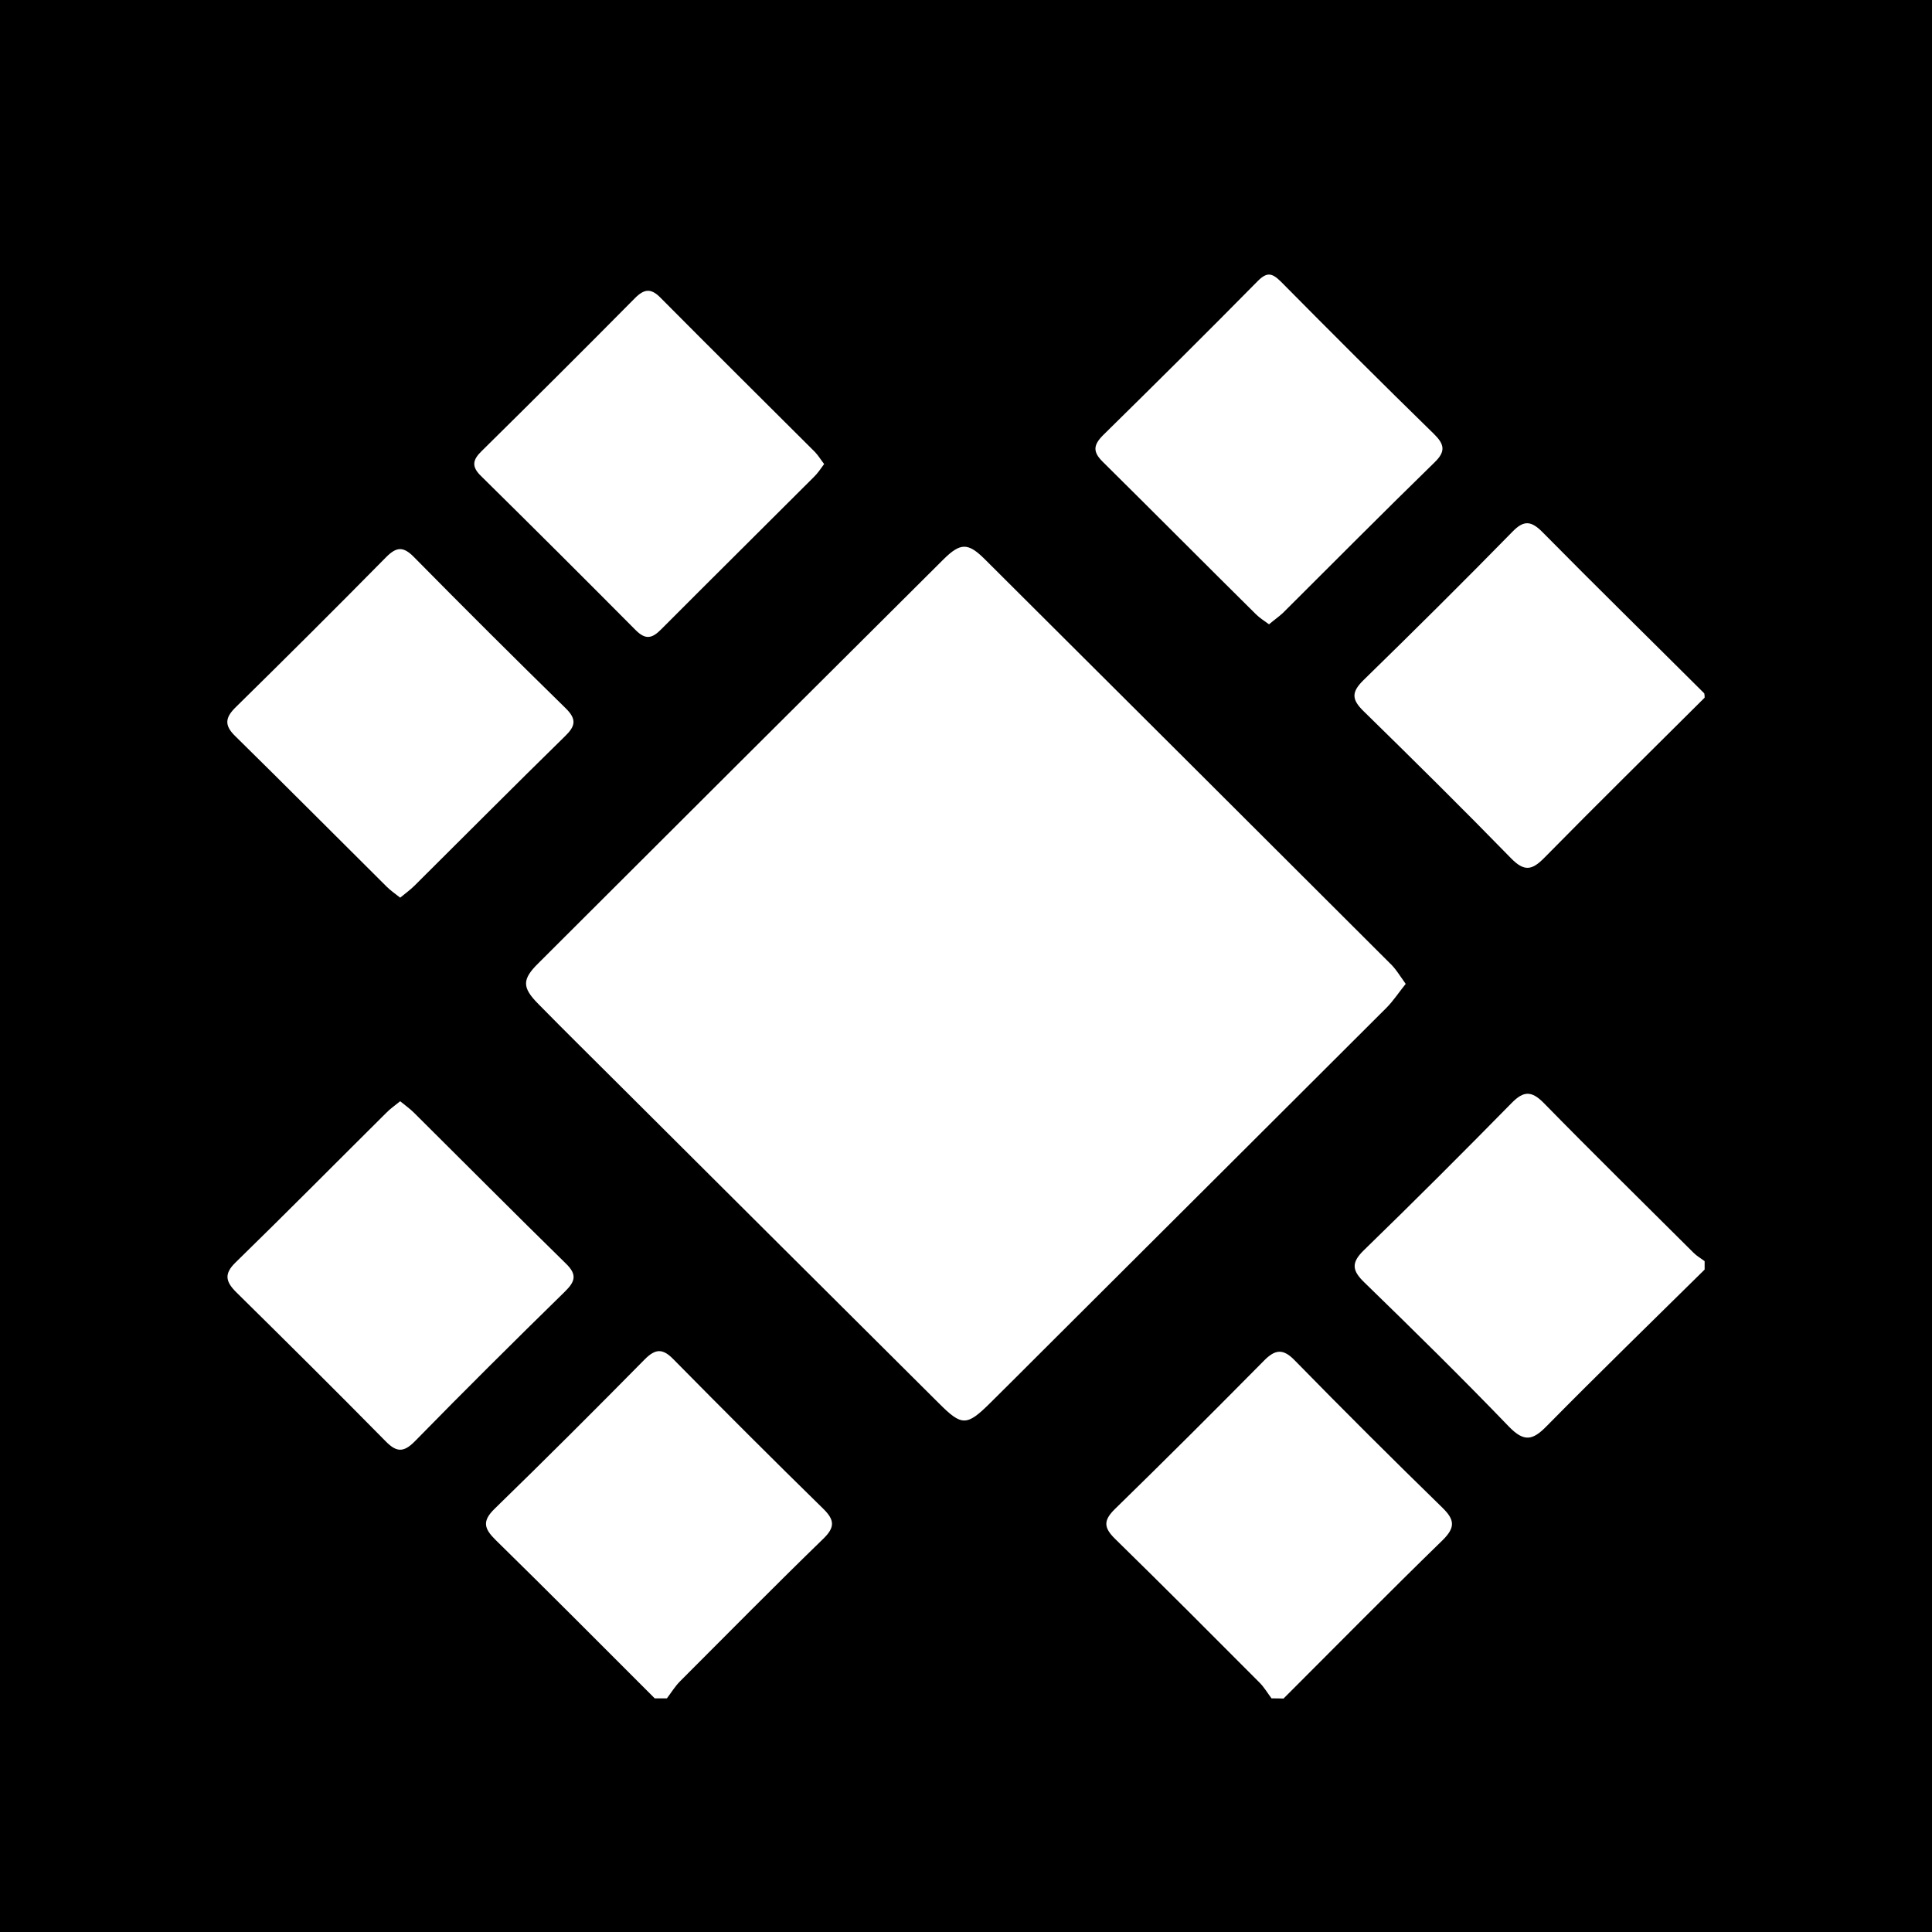
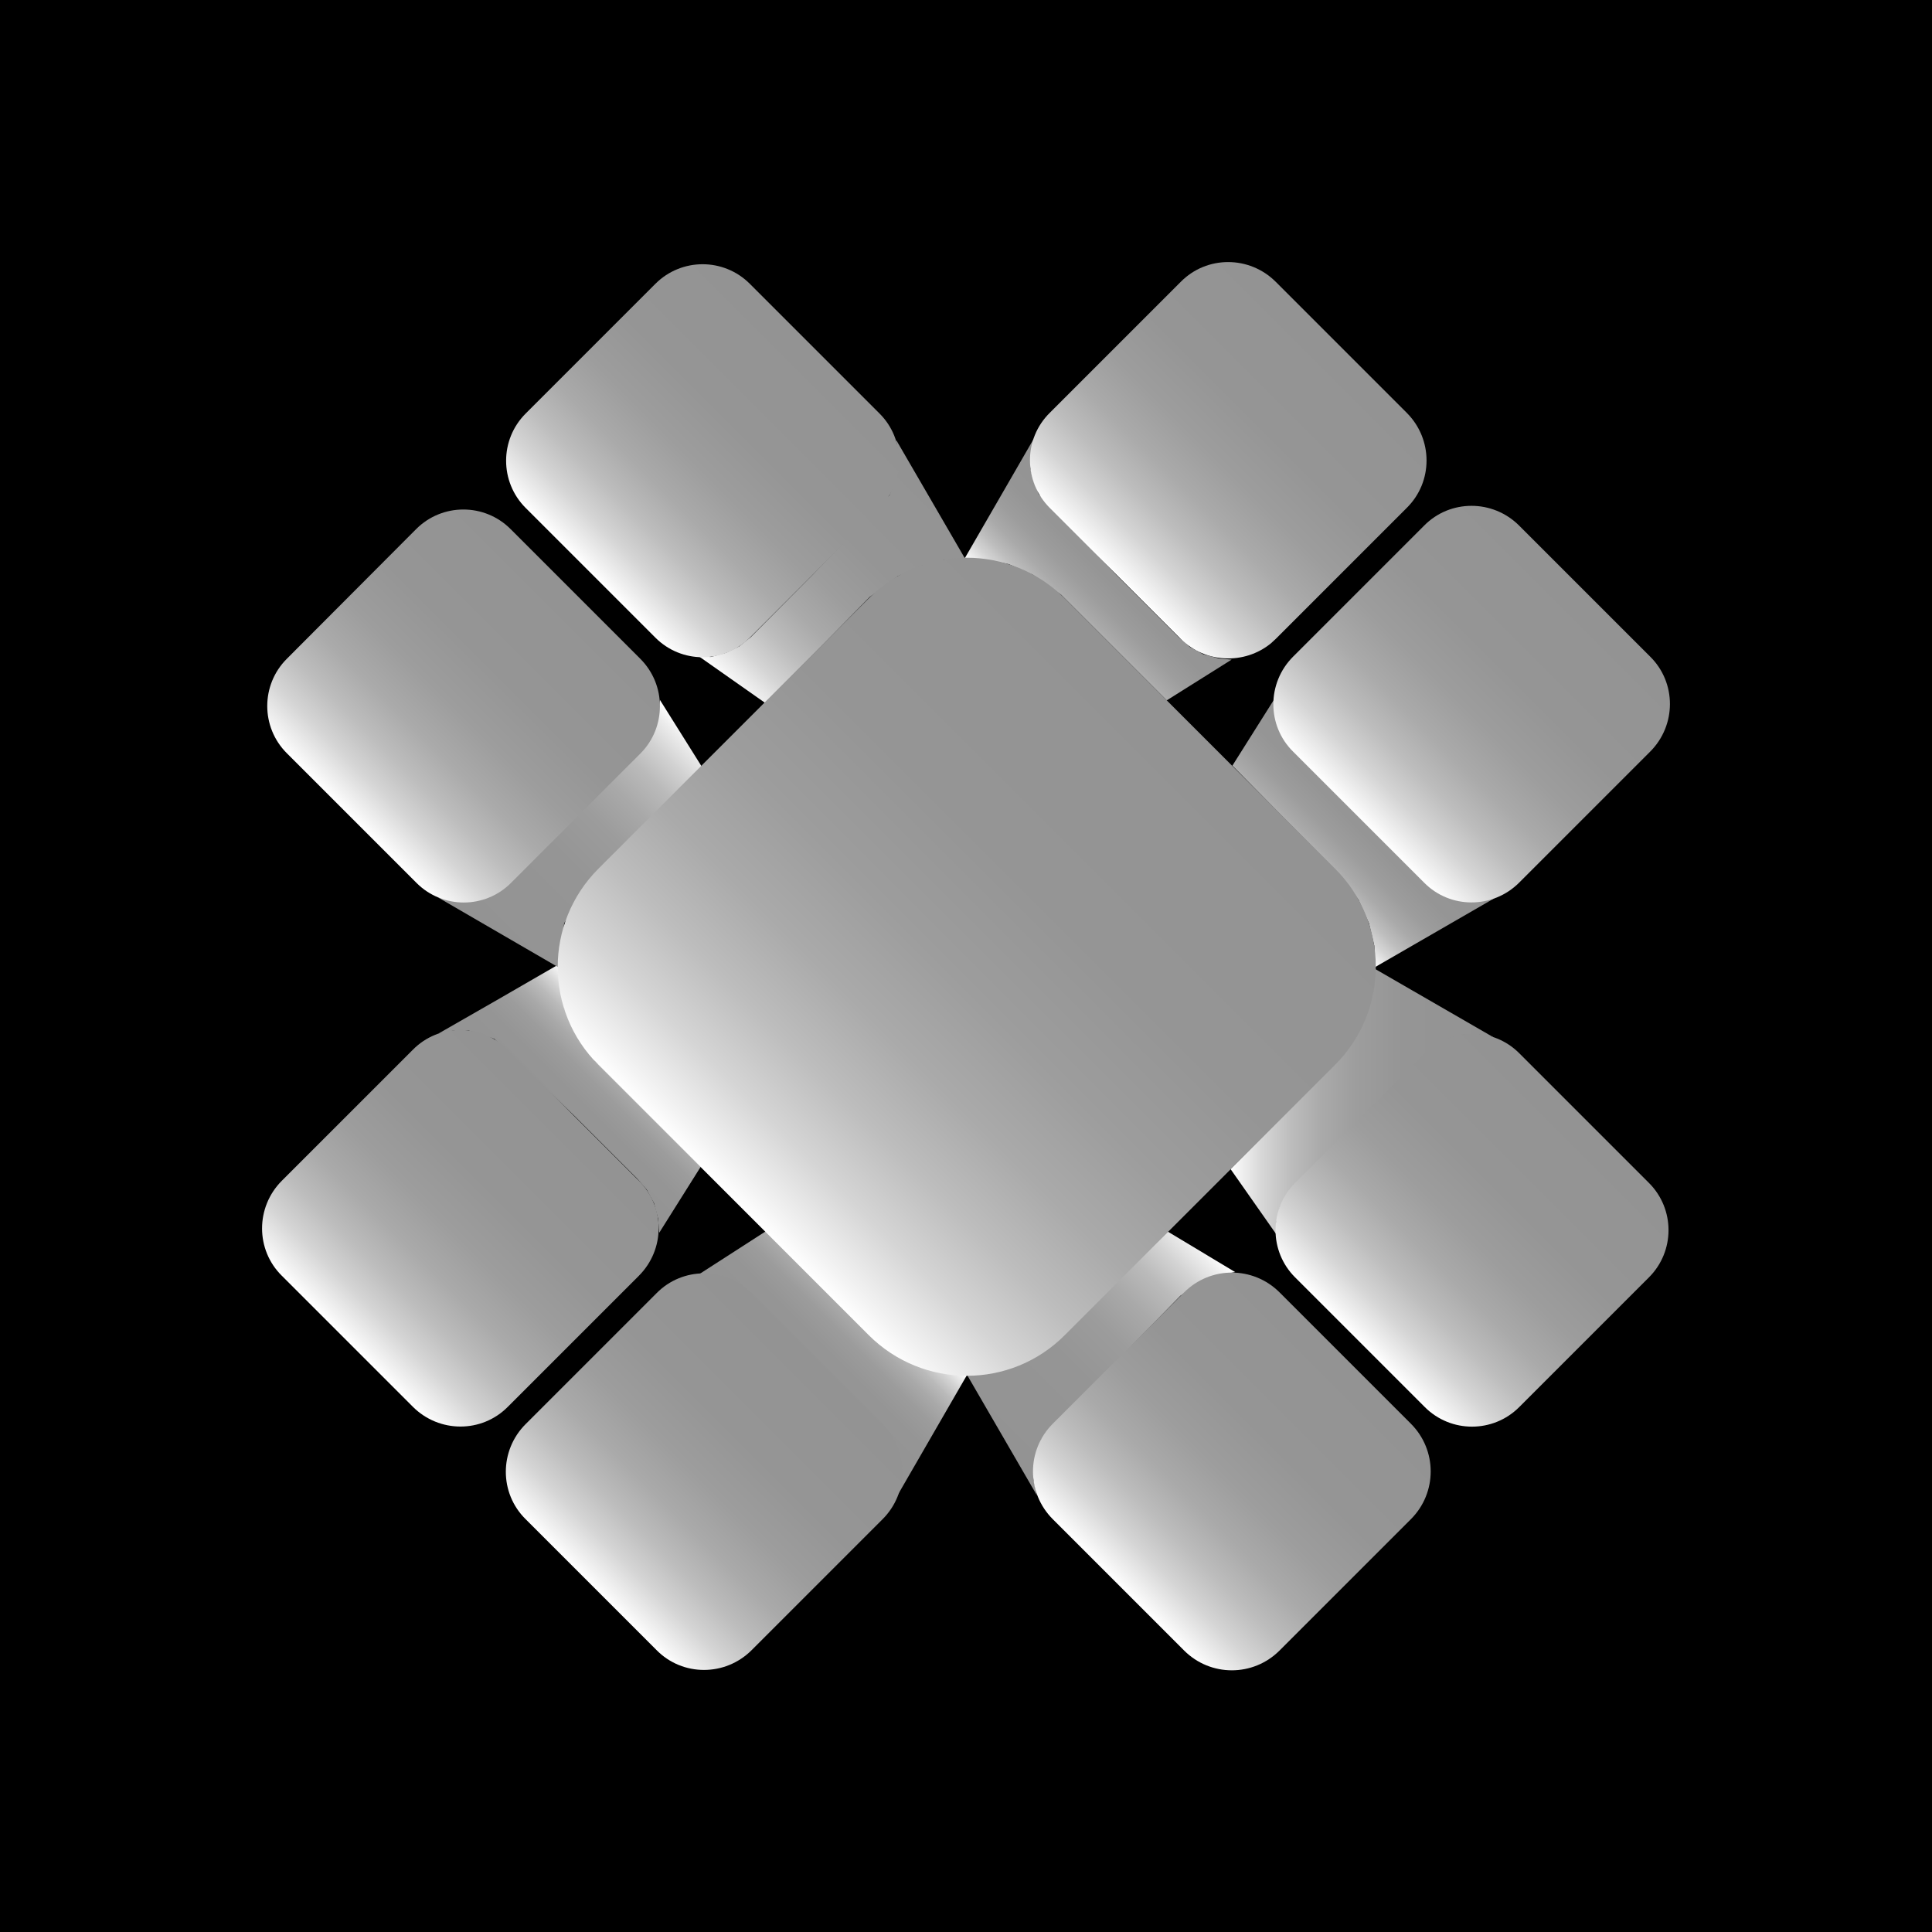
- <svg xmlns="http://www.w3.org/2000/svg" version="1.1" id="Camada_1" x="0px" y="0px" viewBox="0 0 1080 1080" style="enable-background:new 0 0 1080 1080;" xml:space="preserve">
+ <svg xmlns="http://www.w3.org/2000/svg" version="1.1" id="Camada_1" x="0px" y="0px" viewBox="0 0 512 512" style="enable-background:new 0 0 512 512;" xml:space="preserve">
  <style type="text/css">
- 	.st0{fill:#FFFFFF;}
+ 	.st0{fill:url(#SVGID_1_);}
+ 	.st1{fill:url(#SVGID_2_);}
+ 	.st2{fill:url(#SVGID_3_);}
+ 	.st3{fill:url(#SVGID_4_);}
+ 	.st4{fill:url(#SVGID_5_);}
+ 	.st5{fill:url(#SVGID_6_);}
+ 	.st6{fill:url(#SVGID_7_);}
+ 	.st7{fill:url(#SVGID_8_);}
+ 	.st8{fill:url(#SVGID_9_);}
+ 	.st9{fill:url(#SVGID_10_);}
+ 	.st10{fill:url(#SVGID_11_);}
+ 	.st11{fill:url(#SVGID_12_);}
+ 	.st12{fill:url(#SVGID_13_);}
+ 	.st13{fill:url(#SVGID_14_);}
+ 	.st14{fill:url(#SVGID_15_);}
+ 	.st15{fill:url(#SVGID_16_);}
+ 	.st16{fill:url(#SVGID_17_);}
+ 	.st17{fill:none;}
</style>
-   <rect x="0" width="1080" height="1080" />
-   <circle cx="540" cy="553.1" r="524.5" />
-   <g>
-     <path class="st0" d="M366,949.4c-29.5-29.5-59-59.2-88.9-88.5c-6.4-6.3-7.8-10.5-0.6-17.5c28.3-27.5,56.3-55.5,84-83.6   c6-6,10-6,15.9,0c27.8,28.2,55.7,56.1,83.9,83.7c6.4,6.3,6.4,10.4-0.1,16.7c-27,26.2-53.4,53-80,79.6c-2.8,2.8-5,6.4-7.4,9.6   C370.6,949.4,368.3,949.4,366,949.4z" />
-     <path class="st0" d="M952.9,709.7c-29.5,29.1-59.2,58-88.3,87.5c-7.8,8-12.6,9-21,0.4c-26.4-27.4-53.5-54.1-80.8-80.6   c-7.1-6.8-7.6-11.2-0.2-18.3c27.8-27,55.3-54.5,82.5-82.2c6.6-6.7,11-6.8,17.7-0.1c27.7,28.3,55.9,56,83.9,83.9   c1.9,1.9,4.1,3.1,6.2,4.7C952.9,706.6,952.9,708.1,952.9,709.7z" />
-     <path class="st0" d="M710.8,949.4c-2.2-2.9-4.1-6.2-6.7-8.8c-26.8-26.9-53.6-53.8-80.8-80.4c-6.4-6.3-6.5-10.3-0.1-16.6   c28-27.3,55.7-55,83.2-82.8c6.4-6.6,10.9-7.1,17.5-0.2c27.1,27.7,54.6,55.1,82.3,82.1c7,6.8,7.5,11.1,0.2,18.3   c-29.9,29.1-59.3,58.9-88.9,88.5C715.4,949.4,713.2,949.4,710.8,949.4z" />
-     <path class="st0" d="M952.9,390c-29.9,29.8-60,59.4-89.7,89.6c-6.8,6.9-11.1,7.7-18.4,0.3c-27.1-27.8-54.7-55.1-82.5-82.3   c-6.8-6.6-6.9-10.7-0.1-17.4c28.1-27.4,55.9-55,83.3-83c6.4-6.6,10.5-6,16.7,0.2c29.9,30.3,60.4,60.2,90.5,90.2   C952.9,388.4,952.9,389.2,952.9,390z" />
-     <path class="st0" d="M785.8,550c-3.9,4.8-6.9,9.5-10.8,13.4C710.7,627.6,646.3,691.8,581.9,756c-9.4,9.4-18.8,18.8-28.3,28.2   c-13.2,13.1-15.9,13.1-28.7,0.3C466.1,726,407.3,667.4,348.5,608.8c-15.9-15.9-31.9-31.6-47.6-47.6c-9.1-9.2-9.2-13.7,0.2-22.9   c75.4-75.3,150.8-150.5,226.3-225.6c9.5-9.4,13.7-9.4,23-0.2c75.5,75.2,150.9,150.4,226.3,225.7C780,541.2,782.3,545.1,785.8,550z" />
-     <path class="st0" d="M223.7,501.8c-2.9-2.3-5.4-4-7.5-6.1c-28.3-28.1-56.4-56.4-84.9-84.4c-6.2-6.1-5.2-10.4,0.5-16   c28.2-27.7,56.2-55.6,83.9-83.7c5.9-6,9.7-6.3,15.7-0.2c28,28.4,56.3,56.6,84.8,84.5c6.3,6.2,5.5,10-0.4,15.7   c-28.3,27.7-56.1,55.7-84.1,83.5C229.3,497.5,226.6,499.4,223.7,501.8z" />
-     <path class="st0" d="M709.4,349c-2.7-2-5.2-3.5-7.3-5.6c-28.6-28.3-57-56.9-85.6-85.2c-5.7-5.6-5.4-9.4,0.2-15   c29-28.5,57.8-57.1,86.4-86.1c5.2-5.2,8-4.5,12.9,0.3c28.3,28.6,56.8,57.1,85.6,85.2c5.8,5.7,6.7,9.7,0.4,15.8   c-28.5,27.8-56.7,56.2-84.9,84.3C714.7,344.9,712.2,346.6,709.4,349z" />
-     <path class="st0" d="M460.7,259.4c-2,2.7-3.6,5.2-5.7,7.2c-28.5,28.5-57.1,56.8-85.6,85.4c-5.1,5.1-8.7,5.6-14.1,0.2   c-28.7-28.9-57.5-57.6-86.4-86.1c-5.6-5.4-4.6-9.2,0.5-14.1c28.7-28.3,57.2-56.7,85.6-85.4c5.1-5.1,8.9-5.6,14.2-0.2   c28.7,28.9,57.5,57.5,86.4,86.3C457.4,254.6,458.7,256.8,460.7,259.4z" />
-     <path class="st0" d="M223.7,615.6c3,2.5,5.5,4.2,7.6,6.3c28.3,28.1,56.4,56.4,85,84.4c6.4,6.2,5.3,10-0.5,15.7   c-28.3,27.7-56.3,55.5-83.9,83.7c-6.4,6.5-10.4,6.1-16.5-0.2c-27.5-27.9-55.3-55.5-83.2-83c-6.1-6-7.1-10.4-0.5-16.8   c28.3-27.6,56.1-55.7,84.1-83.5C218.2,619.7,220.9,617.9,223.7,615.6z" />
-   </g>
+   <rect width="512" height="512" />
+   <linearGradient id="SVGID_1_" gradientUnits="userSpaceOnUse" x1="76.119" y1="331.249" x2="154.978" y2="331.249" gradientTransform="matrix(0.7071 -0.7071 0.7071 0.7071 -25.8597 203.369)">
+     <stop offset="0" style="stop-color:#939393" />
+     <stop offset="0.393" style="stop-color:#959595" />
+     <stop offset="0.561" style="stop-color:#9C9C9C" />
+     <stop offset="0.685" style="stop-color:#A9A9A9" />
+     <stop offset="0.789" style="stop-color:#BABABA" />
+     <stop offset="0.879" style="stop-color:#D2D2D2" />
+     <stop offset="0.959" style="stop-color:#EDEDED" />
+     <stop offset="1" style="stop-color:#FFFFFF" />
+   </linearGradient>
+   <path class="st0" d="M323.8,337.8l-4.5,1.3l-3.4,2.2l-3.1,2.1L296.6,360L276,381.4l-1,3.3l-1,3.6l-0.1,3.9l0.9,4.1l-18.5-31.9l6-1.3  l5.5-1.5l5.8-3l7.2-5l28.7-27.2l17.8,10.7L323.8,337.8z" />
+   <linearGradient id="SVGID_2_" gradientUnits="userSpaceOnUse" x1="50.555" y1="189.607" x2="85.94" y2="189.607" gradientTransform="matrix(0.7071 -0.7071 0.7071 0.7071 -25.8597 203.369)">
+     <stop offset="0" style="stop-color:#939393" />
+     <stop offset="0.393" style="stop-color:#959595" />
+     <stop offset="0.561" style="stop-color:#9C9C9C" />
+     <stop offset="0.685" style="stop-color:#A9A9A9" />
+     <stop offset="0.789" style="stop-color:#BABABA" />
+     <stop offset="0.879" style="stop-color:#D2D2D2" />
+     <stop offset="0.959" style="stop-color:#EDEDED" />
+     <stop offset="1" style="stop-color:#FFFFFF" />
+   </linearGradient>
+   <path class="st1" d="M174.4,322.9l-1.1-4.1l-1.9-3.5l-2.6-3l-16.5-16.5L131,275.3l-3.5-1.2l-3.3-1l-4,0l-4,0.8l16.4-9.4l15.4-8.9  l0.4,5.6l1.2,6.1l2.9,6.2l5.2,7.7l28,28l-11,17.5L174.4,322.9z" />
+   <linearGradient id="SVGID_3_" gradientUnits="userSpaceOnUse" x1="76.165" y1="142.644" x2="154.606" y2="142.644" gradientTransform="matrix(0.7071 -0.7071 0.7071 0.7071 -25.8597 203.369)">
+     <stop offset="0" style="stop-color:#939393" />
+     <stop offset="0.393" style="stop-color:#959595" />
+     <stop offset="0.561" style="stop-color:#9C9C9C" />
+     <stop offset="0.685" style="stop-color:#A9A9A9" />
+     <stop offset="0.789" style="stop-color:#BABABA" />
+     <stop offset="0.879" style="stop-color:#D2D2D2" />
+     <stop offset="0.959" style="stop-color:#EDEDED" />
+     <stop offset="1" style="stop-color:#FFFFFF" />
+   </linearGradient>
+   <path class="st2" d="M174.9,185.5l11.1,17.7l-27.8,28.1l-5,7.2l-3.7,6.2l-0.5,5.6l-1.1,6l-31.7-18.4l4.1,0.9l3.8,0l3.6-0.7l3.2-1.6  l21.4-20.6l16.5-16.5l2.6-3l1.9-3.5l1.1-4.1L174.9,185.5z" />
+   <linearGradient id="SVGID_4_" gradientUnits="userSpaceOnUse" x1="169.969" y1="142.601" x2="247.496" y2="142.601" gradientTransform="matrix(0.7071 -0.7071 0.7071 0.7071 -25.8597 203.369)">
+     <stop offset="0" style="stop-color:#FFFFFF" />
+     <stop offset="3.241289e-02" style="stop-color:#F3F3F3" />
+     <stop offset="0.125" style="stop-color:#D5D5D5" />
+     <stop offset="0.228" style="stop-color:#BDBDBD" />
+     <stop offset="0.343" style="stop-color:#AAAAAA" />
+     <stop offset="0.478" style="stop-color:#9D9D9D" />
+     <stop offset="0.652" style="stop-color:#959595" />
+     <stop offset="1" style="stop-color:#939393" />
+   </linearGradient>
+   <path class="st3" d="M188.4,174.1l4-1.1l3.5-1.7l3-2.4l16.4-16.5l20.4-21.1l1.4-3.4l0.7-3.4l0.3-3.7l-0.6-4.2l18.4,31.7l-5.7,0.1  l-5.9,1.5l-6.4,2.8l-7.4,5.5l-27.7,28.1l-17.5-12.3L188.4,174.1z" />
+   <linearGradient id="SVGID_5_" gradientUnits="userSpaceOnUse" x1="326.144" y1="291.904" x2="395.858" y2="291.904">
+     <stop offset="0" style="stop-color:#FFFFFF" />
+     <stop offset="3.240788e-02" style="stop-color:#F3F3F3" />
+     <stop offset="0.125" style="stop-color:#D5D5D5" />
+     <stop offset="0.228" style="stop-color:#BDBDBD" />
+     <stop offset="0.343" style="stop-color:#AAAAAA" />
+     <stop offset="0.478" style="stop-color:#9D9D9D" />
+     <stop offset="0.652" style="stop-color:#959595" />
+     <stop offset="1" style="stop-color:#939393" />
+   </linearGradient>
+   <path class="st4" d="M338.3,327.2l-12.2-17.4l27.7-28.1l5.3-7.1l3.1-6.4l1.5-5.8l0.4-5.8l31.7,18.3l-4.1-0.8l-3.8,0.1l-3.5,0.8  l-3.3,1.7l-21.1,20.4l-16.5,16.4l-2.4,3l-1.9,3.4l-1,4.1L338.3,327.2z" />
+   <linearGradient id="SVGID_6_" gradientUnits="userSpaceOnUse" x1="238.205" y1="189.569" x2="273.591" y2="189.569" gradientTransform="matrix(0.7071 -0.7071 0.7071 0.7071 -25.8597 203.369)">
+     <stop offset="0" style="stop-color:#FFFFFF" />
+     <stop offset="3.241289e-02" style="stop-color:#F3F3F3" />
+     <stop offset="0.125" style="stop-color:#D5D5D5" />
+     <stop offset="0.228" style="stop-color:#BDBDBD" />
+     <stop offset="0.343" style="stop-color:#AAAAAA" />
+     <stop offset="0.478" style="stop-color:#9D9D9D" />
+     <stop offset="0.652" style="stop-color:#959595" />
+     <stop offset="1" style="stop-color:#939393" />
+   </linearGradient>
+   <path class="st5" d="M326.4,174.8l-17.2,10.8l-28-28l-7.5-5.3l-6.4-2.8l-5.9-1.2l-5.7-0.4l18.3-31.7l-0.7,4l-0.2,4l0.9,3.4l1.3,3.4  l20.6,21.4l16.5,16.5l3,2.6l3.5,1.9l4.1,1.1L326.4,174.8z" />
+   <linearGradient id="SVGID_7_" gradientUnits="userSpaceOnUse" x1="238.376" y1="283.574" x2="273.761" y2="283.574" gradientTransform="matrix(0.7071 -0.7071 0.7071 0.7071 -25.8597 203.369)">
+     <stop offset="0" style="stop-color:#FFFFFF" />
+     <stop offset="3.241289e-02" style="stop-color:#F3F3F3" />
+     <stop offset="0.125" style="stop-color:#D5D5D5" />
+     <stop offset="0.228" style="stop-color:#BDBDBD" />
+     <stop offset="0.343" style="stop-color:#AAAAAA" />
+     <stop offset="0.478" style="stop-color:#9D9D9D" />
+     <stop offset="0.652" style="stop-color:#959595" />
+     <stop offset="1" style="stop-color:#939393" />
+   </linearGradient>
+   <path class="st6" d="M337.8,189l1.1,4.1l1.9,3.5l2.6,3l16.5,16.5l21.4,20.6l3.5,1.3l3.4,0.9l3.9-0.3l4-0.6l-31.7,18.3l-0.2-5.7  l-1.4-5.9l-2.8-6.3l-5.6-7.3l-27.8-28.2l10.9-17.3L337.8,189z" />
+   <linearGradient id="SVGID_8_" gradientUnits="userSpaceOnUse" x1="50.144" y1="283.574" x2="85.53" y2="283.574" gradientTransform="matrix(0.7071 -0.7071 0.7071 0.7071 -25.8597 203.369)">
+     <stop offset="0" style="stop-color:#939393" />
+     <stop offset="0.393" style="stop-color:#959595" />
+     <stop offset="0.561" style="stop-color:#9C9C9C" />
+     <stop offset="0.685" style="stop-color:#A9A9A9" />
+     <stop offset="0.789" style="stop-color:#BABABA" />
+     <stop offset="0.879" style="stop-color:#D2D2D2" />
+     <stop offset="0.959" style="stop-color:#EDEDED" />
+     <stop offset="1" style="stop-color:#FFFFFF" />
+   </linearGradient>
+   <path class="st7" d="M185.4,337.6l17.7-11.4l28,28.2l7.5,4.8l6.5,2.4l5.7,2l5.4,0.9l-18.3,31.7l1-4l-0.2-3.9l-0.7-3.6l-1.6-3.2  L215.9,360l-16.5-16.5l-3-2.6l-3.5-1.9l-4.1-1.1L185.4,337.6z" />
+   <linearGradient id="SVGID_9_" gradientUnits="userSpaceOnUse" x1="74.689" y1="236.738" x2="249.532" y2="236.738" gradientTransform="matrix(0.7071 -0.7071 0.7071 0.7071 -25.8597 203.369)">
+     <stop offset="0" style="stop-color:#FFFFFF" />
+     <stop offset="3.240788e-02" style="stop-color:#F3F3F3" />
+     <stop offset="0.125" style="stop-color:#D5D5D5" />
+     <stop offset="0.228" style="stop-color:#BDBDBD" />
+     <stop offset="0.343" style="stop-color:#AAAAAA" />
+     <stop offset="0.478" style="stop-color:#9D9D9D" />
+     <stop offset="0.652" style="stop-color:#959595" />
+     <stop offset="1" style="stop-color:#939393" />
+   </linearGradient>
+   <path class="st8" d="M184.7,308.3l45.5,45.5c14.4,14.4,37.7,14.4,52,0l71.6-71.6c14.4-14.4,14.4-37.7,0-52l-71.6-71.6  c-14.4-14.4-37.7-14.4-52,0l-71.6,71.6c-14.4,14.4-14.4,37.7,0,52L184.7,308.3" />
+   <linearGradient id="SVGID_10_" gradientUnits="userSpaceOnUse" x1="263.54" y1="190.9" x2="348.299" y2="190.9" gradientTransform="matrix(0.7071 -0.7071 0.7071 0.7071 -25.8597 203.369)">
+     <stop offset="0" style="stop-color:#FFFFFF" />
+     <stop offset="3.240788e-02" style="stop-color:#F3F3F3" />
+     <stop offset="0.125" style="stop-color:#D5D5D5" />
+     <stop offset="0.228" style="stop-color:#BDBDBD" />
+     <stop offset="0.343" style="stop-color:#AAAAAA" />
+     <stop offset="0.478" style="stop-color:#9D9D9D" />
+     <stop offset="0.652" style="stop-color:#959595" />
+     <stop offset="1" style="stop-color:#939393" />
+   </linearGradient>
+   <path class="st9" d="M338.1,74.7l34.7,34.7c7,7,7,18.3,0,25.2l-34.7,34.7c-0.4,0.4-0.9,0.8-1.3,1.2c-7,5.7-17.4,5.3-23.9-1.2  l-34.7-34.7c-7-7-7-18.3,0-25.2l34.7-34.7C319.8,67.7,331.1,67.7,338.1,74.7z" />
+   <linearGradient id="SVGID_11_" gradientUnits="userSpaceOnUse" x1="263.543" y1="282.166" x2="348.302" y2="282.166" gradientTransform="matrix(0.7071 -0.7071 0.7071 0.7071 -25.8597 203.369)">
+     <stop offset="0" style="stop-color:#FFFFFF" />
+     <stop offset="3.240788e-02" style="stop-color:#F3F3F3" />
+     <stop offset="0.125" style="stop-color:#D5D5D5" />
+     <stop offset="0.228" style="stop-color:#BDBDBD" />
+     <stop offset="0.343" style="stop-color:#AAAAAA" />
+     <stop offset="0.478" style="stop-color:#9D9D9D" />
+     <stop offset="0.652" style="stop-color:#959595" />
+     <stop offset="1" style="stop-color:#939393" />
+   </linearGradient>
+   <path class="st10" d="M402.6,233.9l34.7-34.7c7-7,7-18.3,0-25.2l-34.7-34.7c-7-7-18.3-7-25.2,0L342.7,174c-7,7-7,18.3,0,25.2  l34.7,34.7C384.3,240.9,395.6,240.9,402.6,233.9z" />
+   <linearGradient id="SVGID_12_" gradientUnits="userSpaceOnUse" x1="74.689" y1="93.643" x2="158.598" y2="93.643" gradientTransform="matrix(0.7071 -0.7071 0.7071 0.7071 -25.8597 203.369)">
+     <stop offset="0" style="stop-color:#FFFFFF" />
+     <stop offset="3.240788e-02" style="stop-color:#F3F3F3" />
+     <stop offset="0.125" style="stop-color:#D5D5D5" />
+     <stop offset="0.228" style="stop-color:#BDBDBD" />
+     <stop offset="0.343" style="stop-color:#AAAAAA" />
+     <stop offset="0.478" style="stop-color:#9D9D9D" />
+     <stop offset="0.652" style="stop-color:#959595" />
+     <stop offset="1" style="stop-color:#939393" />
+   </linearGradient>
+   <path class="st11" d="M169.7,174.6l-34.4-34.4c-6.9-6.9-18.1-6.9-25,0L76,174.6c-6.9,6.9-6.9,18.1,0,25l34.4,34.4  c6.9,6.9,18.1,6.9,25,0l34.4-34.4C176.6,192.7,176.6,181.5,169.7,174.6z" />
+   <linearGradient id="SVGID_13_" gradientUnits="userSpaceOnUse" x1="165.505" y1="92.553" x2="249.414" y2="92.553" gradientTransform="matrix(0.7071 -0.7071 0.7071 0.7071 -25.8597 203.369)">
+     <stop offset="0" style="stop-color:#FFFFFF" />
+     <stop offset="3.240788e-02" style="stop-color:#F3F3F3" />
+     <stop offset="0.125" style="stop-color:#D5D5D5" />
+     <stop offset="0.228" style="stop-color:#BDBDBD" />
+     <stop offset="0.343" style="stop-color:#AAAAAA" />
+     <stop offset="0.478" style="stop-color:#9D9D9D" />
+     <stop offset="0.652" style="stop-color:#959595" />
+     <stop offset="1" style="stop-color:#939393" />
+   </linearGradient>
+   <path class="st12" d="M233.1,109.6l-34.4-34.4c-6.9-6.9-18.1-6.9-25,0l-34.4,34.4c-6.9,6.9-6.9,18.1,0,25l34.4,34.4  c6.9,6.9,18.1,6.9,25,0l34.4-34.4C240,127.7,240,116.5,233.1,109.6z" />
+   <linearGradient id="SVGID_14_" gradientUnits="userSpaceOnUse" x1="74.689" y1="381.009" x2="159.702" y2="381.009" gradientTransform="matrix(0.7071 -0.7071 0.7071 0.7071 -25.8597 203.369)">
+     <stop offset="0" style="stop-color:#FFFFFF" />
+     <stop offset="3.240788e-02" style="stop-color:#F3F3F3" />
+     <stop offset="0.125" style="stop-color:#D5D5D5" />
+     <stop offset="0.228" style="stop-color:#BDBDBD" />
+     <stop offset="0.343" style="stop-color:#AAAAAA" />
+     <stop offset="0.478" style="stop-color:#9D9D9D" />
+     <stop offset="0.652" style="stop-color:#959595" />
+     <stop offset="1" style="stop-color:#939393" />
+   </linearGradient>
+   <path class="st13" d="M373.9,377.3l-34.8-34.8c-7-7-18.3-7-25.3,0L279,377.3c-7,7-7,18.3,0,25.3l34.8,34.8c7,7,18.3,7,25.3,0  l34.8-34.8C380.9,395.6,380.9,384.3,373.9,377.3z" />
+   <linearGradient id="SVGID_15_" gradientUnits="userSpaceOnUse" x1="165.505" y1="380.923" x2="249.414" y2="380.923" gradientTransform="matrix(0.7071 -0.7071 0.7071 0.7071 -25.8597 203.369)">
+     <stop offset="0" style="stop-color:#FFFFFF" />
+     <stop offset="3.240788e-02" style="stop-color:#F3F3F3" />
+     <stop offset="0.125" style="stop-color:#D5D5D5" />
+     <stop offset="0.228" style="stop-color:#BDBDBD" />
+     <stop offset="0.343" style="stop-color:#AAAAAA" />
+     <stop offset="0.478" style="stop-color:#9D9D9D" />
+     <stop offset="0.652" style="stop-color:#959595" />
+     <stop offset="1" style="stop-color:#939393" />
+   </linearGradient>
+   <path class="st14" d="M437,313.5l-34.4-34.4c-6.9-6.9-18.1-6.9-25,0l-34.4,34.4c-6.9,6.9-6.9,18.1,0,25l34.4,34.4  c6.9,6.9,18.1,6.9,25,0l34.4-34.4C443.9,331.6,443.9,320.4,437,313.5z" />
+   <linearGradient id="SVGID_16_" gradientUnits="userSpaceOnUse" x1="-24.149" y1="190.901" x2="60.61" y2="190.901" gradientTransform="matrix(0.7071 -0.7071 0.7071 0.7071 -25.8597 203.369)">
+     <stop offset="0" style="stop-color:#FFFFFF" />
+     <stop offset="3.240788e-02" style="stop-color:#F3F3F3" />
+     <stop offset="0.125" style="stop-color:#D5D5D5" />
+     <stop offset="0.228" style="stop-color:#BDBDBD" />
+     <stop offset="0.343" style="stop-color:#AAAAAA" />
+     <stop offset="0.478" style="stop-color:#9D9D9D" />
+     <stop offset="0.652" style="stop-color:#959595" />
+     <stop offset="1" style="stop-color:#939393" />
+   </linearGradient>
+   <path class="st15" d="M134.6,372.8l34.7-34.7c7-7,7-18.3,0-25.2l-34.7-34.7c-7-7-18.3-7-25.2,0l-34.7,34.7c-7,7-7,18.3,0,25.2  l34.7,34.7C116.4,379.8,127.7,379.8,134.6,372.8z" />
+   <linearGradient id="SVGID_17_" gradientUnits="userSpaceOnUse" x1="-24.149" y1="282.166" x2="60.61" y2="282.166" gradientTransform="matrix(0.7071 -0.7071 0.7071 0.7071 -25.8597 203.369)">
+     <stop offset="0" style="stop-color:#FFFFFF" />
+     <stop offset="3.240788e-02" style="stop-color:#F3F3F3" />
+     <stop offset="0.125" style="stop-color:#D5D5D5" />
+     <stop offset="0.228" style="stop-color:#BDBDBD" />
+     <stop offset="0.343" style="stop-color:#AAAAAA" />
+     <stop offset="0.478" style="stop-color:#9D9D9D" />
+     <stop offset="0.652" style="stop-color:#959595" />
+     <stop offset="1" style="stop-color:#939393" />
+   </linearGradient>
+   <path class="st16" d="M199.2,437.3l34.7-34.7c7-7,7-18.3,0-25.2l-34.7-34.7c-7-7-18.3-7-25.2,0l-34.7,34.7c-7,7-7,18.3,0,25.2  l34.7,34.7C180.9,444.3,192.2,444.3,199.2,437.3z" />
+   <path class="st17" d="M283.6,158.1l-8.3-8.3c-6.1-6.1-6.1-16,0-22.1l13.7-13.7" />
+   <path class="st17" d="M119.9,237.9c-0.3,0-0.7,0-1,0" />
+   <path class="st17" d="M147.9,255.6c0,0-3.5,5.6-5.8,7.9c-5.8,5.8-13.2,8.9-20.7,9.5" />
+   <path class="st17" d="M283.6,158.1l-8.3-8.3c-6.1-6.1-6.1-16,0-22.1l13.7-13.7" />
+   <path class="st17" d="M174.6,327.5c1-6.7,4-13.1,9.2-18.3c0.3-0.3,0.7-0.7,1-1" />
+   <path class="st17" d="M203.8,327.1c-0.3,0.4-0.7,0.7-1.1,1.1c-5.3,5.3-12,8.4-18.9,9.3" />
+   <path class="st17" d="M308.6,184.8c0.3-0.4,0.7-0.7,1.1-1.1c5.3-5.3,12-8.4,18.9-9.3" />
+   <path class="st17" d="M203.6,184.5c-0.3-0.4-0.7-0.7-1-1.1c-5.3-5.3-11.9-8.4-18.7-9.4" />
+   <path class="st17" d="M120.9,273" />
+   <path class="st17" d="M147.9,255.6c0,0-0.9,11.7,7.5,22.9l29.3,29.8" />
+   <g>
+ </g>
+   <g>
+ </g>
+   <g>
+ </g>
+   <g>
+ </g>
+   <g>
+ </g>
+   <g>
+ </g>
</svg>
